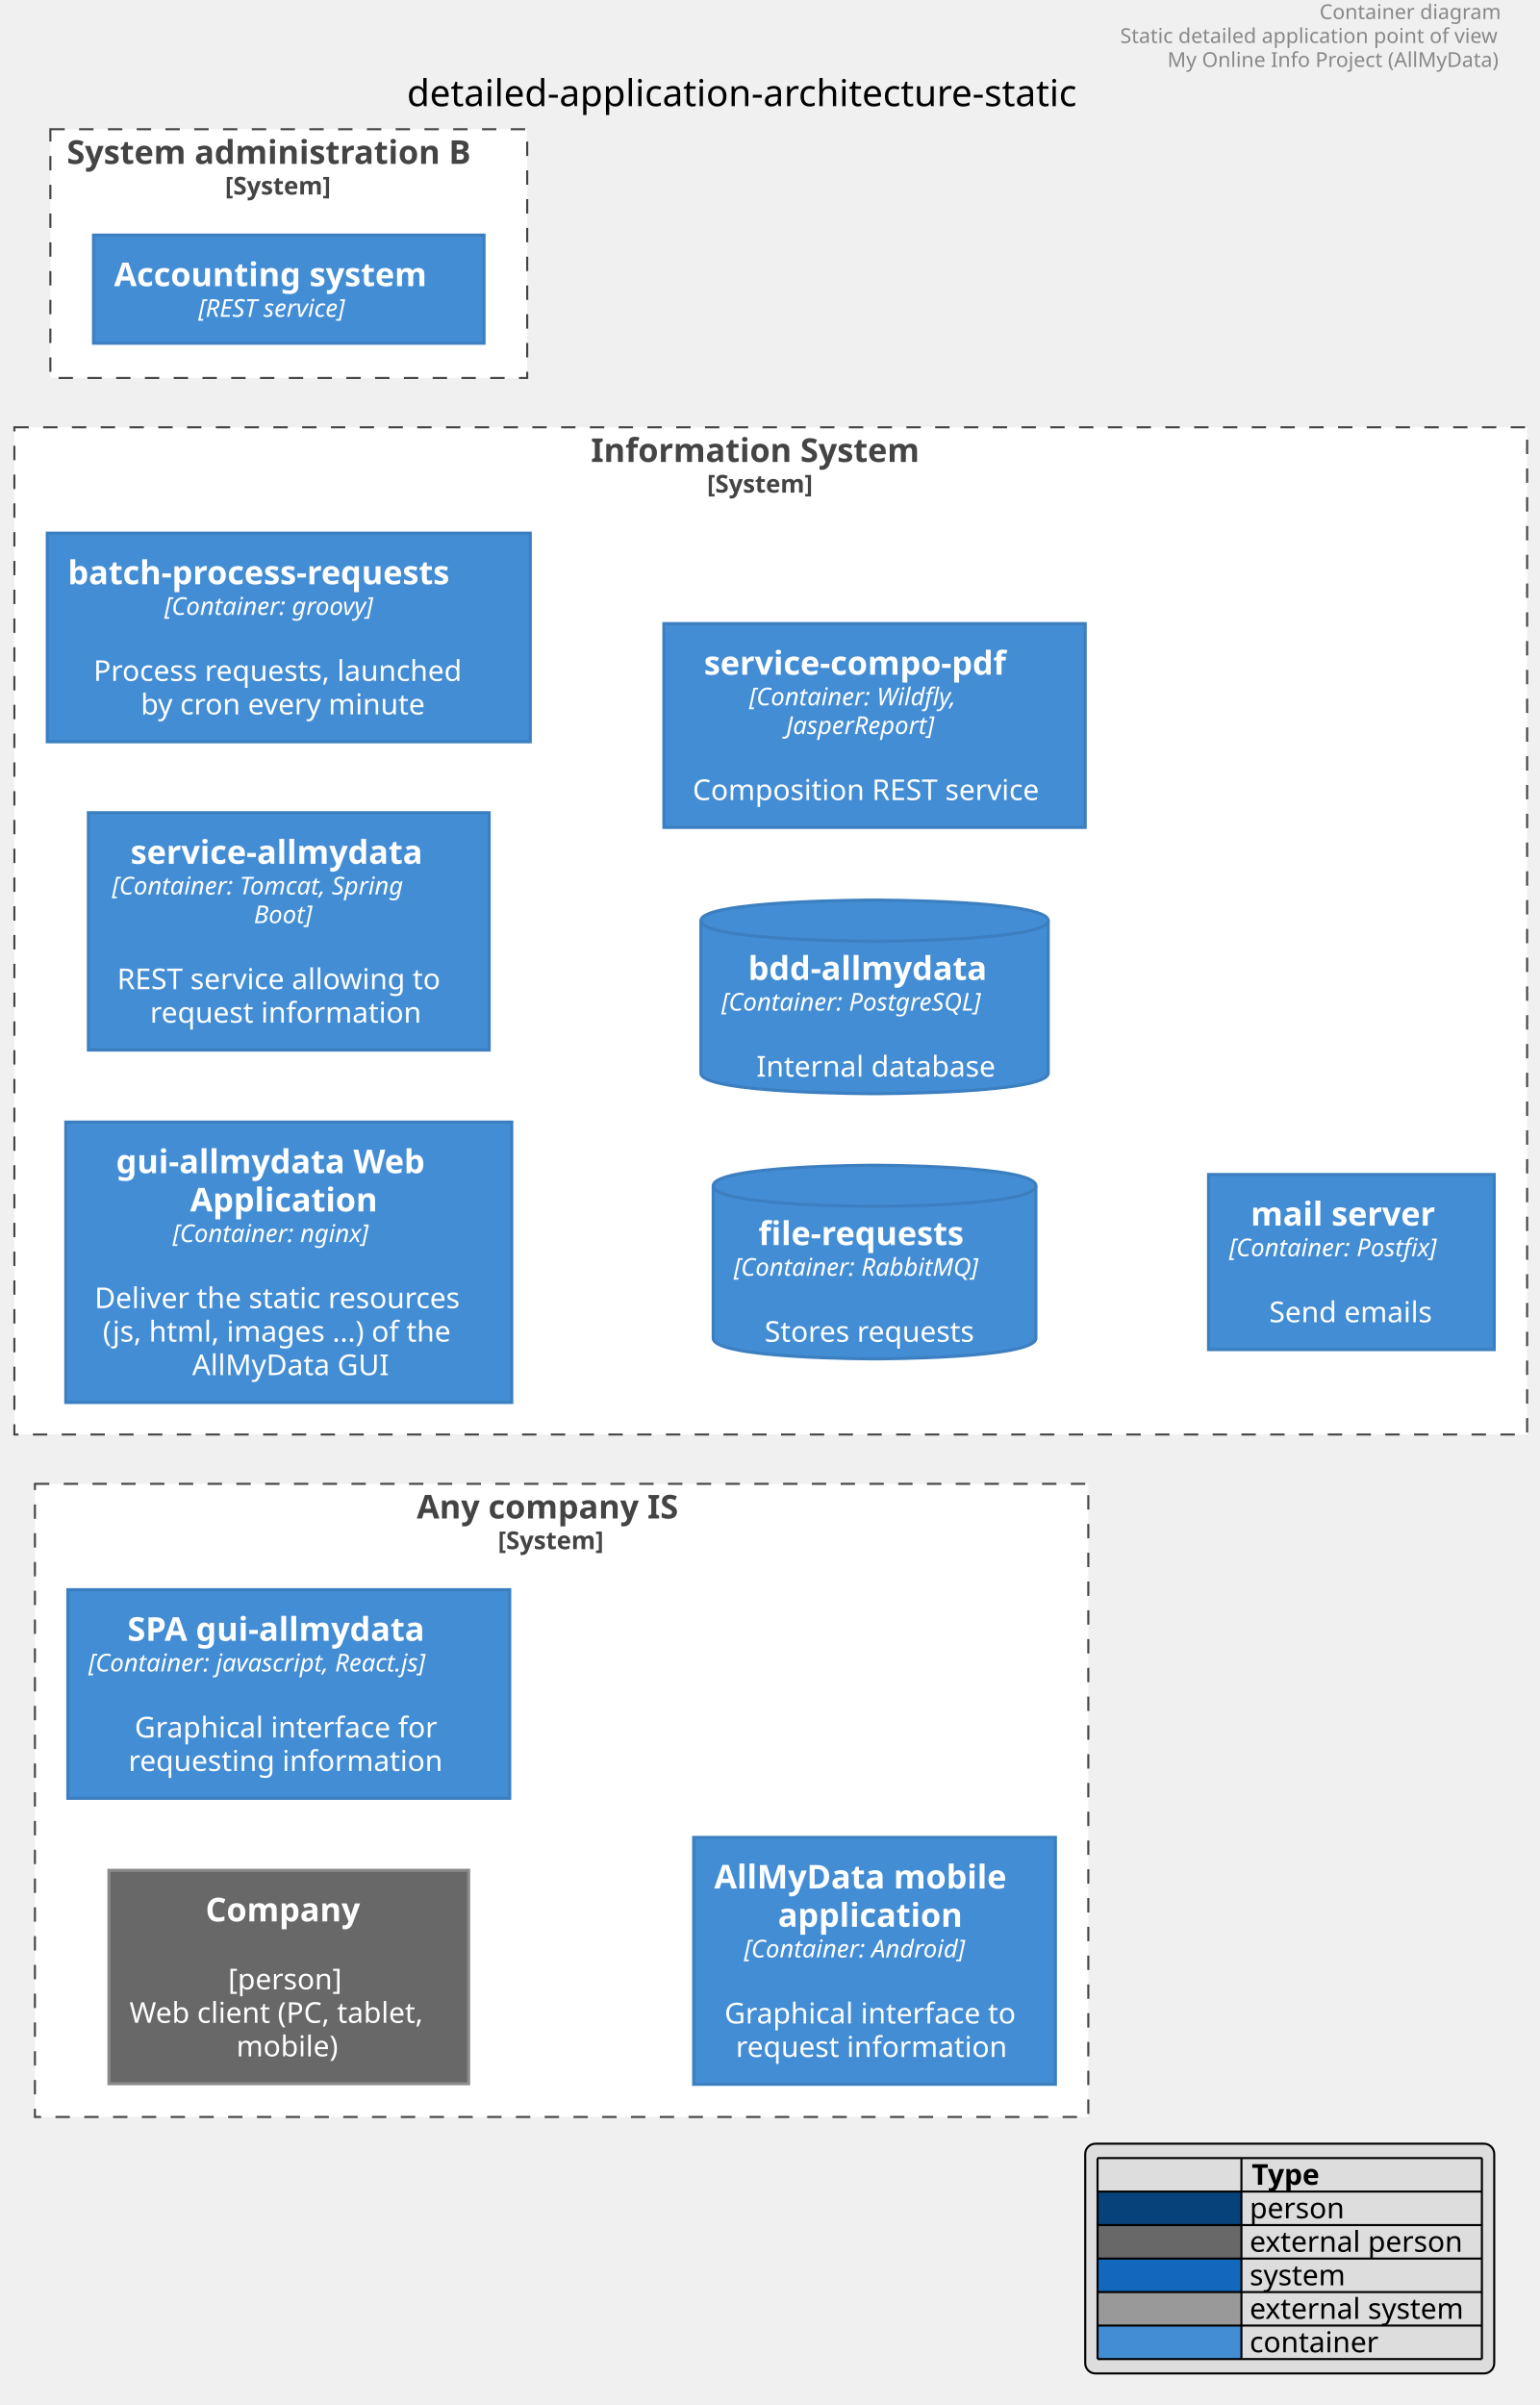
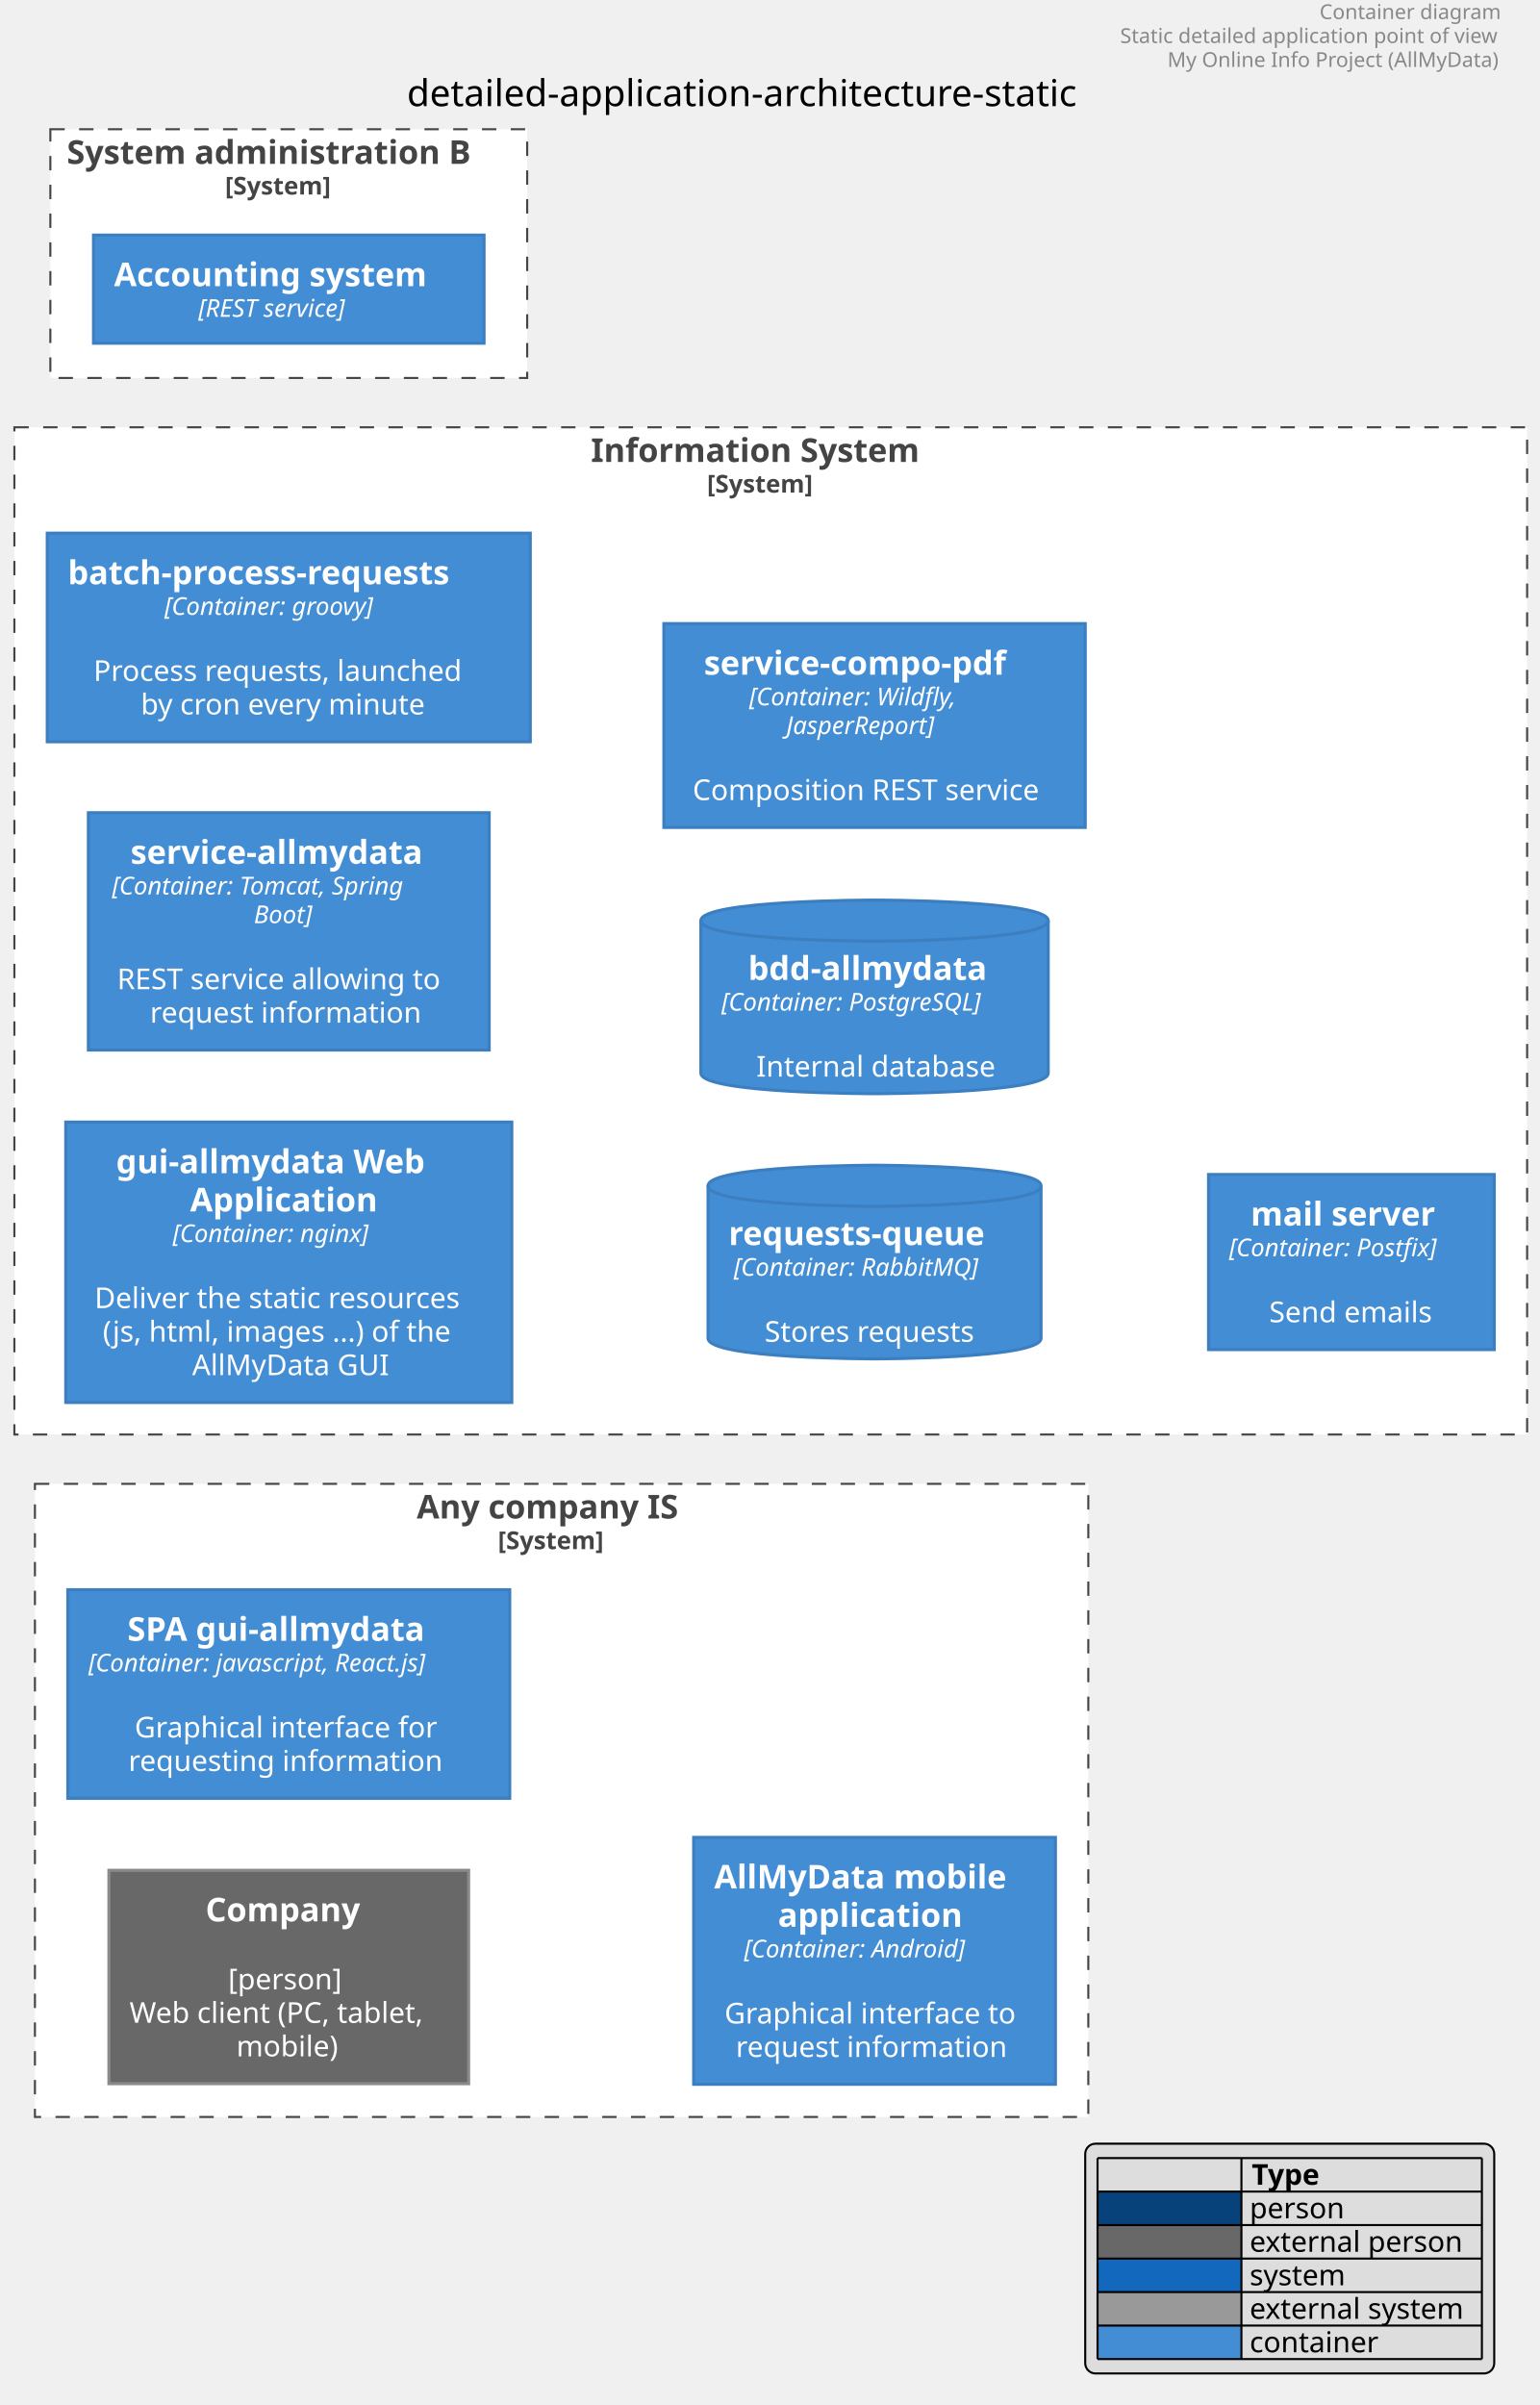
<svg xmlns="http://www.w3.org/2000/svg" contentScriptType="application/ecmascript" contentStyleType="text/css" height="1170px" preserveAspectRatio="none" style="width:749px;height:1170px;" version="1.1" viewBox="0 0 749 1170" width="749px" zoomAndPan="magnify">
  <defs />
  <g>
    <text fill="#888888" font-family="sans-serif" font-size="10" lengthAdjust="spacing" textLength="91" x="642" y="9.282">Container diagram</text>
    <text fill="#888888" font-family="sans-serif" font-size="10" lengthAdjust="spacing" textLength="188" x="545" y="20.923">Static detailed application point of view</text>
    <text fill="#888888" font-family="sans-serif" font-size="10" lengthAdjust="spacing" textLength="168" x="568" y="32.563">My Online Info Project (AllMyData)</text>
    <text fill="#000000" font-family="sans-serif" font-size="18" lengthAdjust="spacing" textLength="340" x="198" y="51.63">detailed-application-architecture-static</text>
    <rect fill="#FFFFFF" height="308" style="stroke:#444444;stroke-width:1.0;stroke-dasharray:7.0,7.0;" width="512.5" x="17" y="721.875" />
    <text fill="#444444" font-family="sans-serif" font-size="16" font-weight="bold" lengthAdjust="spacing" textLength="141" x="202.75" y="738.727">Any company IS</text>
    <text fill="#444444" font-family="sans-serif" font-size="12" font-weight="bold" lengthAdjust="spacing" textLength="62" x="242.25" y="753.639">[System]</text>
    <rect fill="#FFFFFF" height="121" style="stroke:#444444;stroke-width:1.0;stroke-dasharray:7.0,7.0;" width="232" x="24.5" y="62.875" />
    <text fill="#444444" font-family="sans-serif" font-size="16" font-weight="bold" lengthAdjust="spacing" textLength="216" x="32.5" y="79.727">System administration B</text>
    <text fill="#444444" font-family="sans-serif" font-size="12" font-weight="bold" lengthAdjust="spacing" textLength="62" x="109.5" y="94.639">[System]</text>
    <rect fill="#FFFFFF" height="490" style="stroke:#444444;stroke-width:1.0;stroke-dasharray:7.0,7.0;" width="736" x="7" y="207.875" />
    <text fill="#444444" font-family="sans-serif" font-size="16" font-weight="bold" lengthAdjust="spacing" textLength="175" x="287.5" y="224.727">Information System</text>
    <text fill="#444444" font-family="sans-serif" font-size="12" font-weight="bold" lengthAdjust="spacing" textLength="62" x="344" y="239.639">[System]</text>
    <rect fill="#686868" height="103.812" style="stroke:#8A8A8A;stroke-width:1.5;" width="175" x="53" y="909.875" />
    <text fill="#FFFFFF" font-family="sans-serif" font-size="16" font-weight="bold" lengthAdjust="spacing" textLength="81" x="100" y="934.727">Company</text>
    <text fill="#FFFFFF" font-family="sans-serif" font-size="14" lengthAdjust="spacing" textLength="0" x="142.5" y="951.495" />
    <text fill="#FFFFFF" font-family="sans-serif" font-size="14" lengthAdjust="spacing" textLength="59" x="111" y="967.792">[person]</text>
    <text fill="#FFFFFF" font-family="sans-serif" font-size="14" lengthAdjust="spacing" textLength="151" x="63" y="984.089">Web client (PC, tablet,</text>
    <text fill="#FFFFFF" font-family="sans-serif" font-size="14" lengthAdjust="spacing" textLength="51" x="115" y="1000.386">mobile)</text>
    <rect fill="#438DD5" height="101.484" style="stroke:#3C7FC0;stroke-width:1.5;" width="215" x="33" y="773.375" />
    <text fill="#FFFFFF" font-family="sans-serif" font-size="16" font-weight="bold" lengthAdjust="spacing" textLength="157" x="62" y="798.227">SPA gui-allmydata</text>
    <text fill="#FFFFFF" font-family="sans-serif" font-size="12" font-style="italic" lengthAdjust="spacing" textLength="195" x="43" y="813.139">[Container: javascript, React.js]</text>
    <text fill="#FFFFFF" font-family="sans-serif" font-size="14" lengthAdjust="spacing" textLength="0" x="142.5" y="828.964" />
    <text fill="#FFFFFF" font-family="sans-serif" font-size="14" lengthAdjust="spacing" textLength="150" x="65.5" y="845.261">Graphical interface for</text>
    <text fill="#FFFFFF" font-family="sans-serif" font-size="14" lengthAdjust="spacing" textLength="156" x="62.5" y="861.558">requesting information</text>
    <rect fill="#438DD5" height="120.109" style="stroke:#3C7FC0;stroke-width:1.5;" width="176" x="337.5" y="893.875" />
    <text fill="#FFFFFF" font-family="sans-serif" font-size="16" font-weight="bold" lengthAdjust="spacing" textLength="150" x="347.5" y="918.727">AllMyData mobile</text>
    <text fill="#FFFFFF" font-family="sans-serif" font-size="16" font-weight="bold" lengthAdjust="spacing" textLength="94" x="378.5" y="937.352">application</text>
    <text fill="#FFFFFF" font-family="sans-serif" font-size="12" font-style="italic" lengthAdjust="spacing" textLength="127" x="362" y="952.264">[Container: Android]</text>
    <text fill="#FFFFFF" font-family="sans-serif" font-size="14" lengthAdjust="spacing" textLength="0" x="427.5" y="968.089" />
    <text fill="#FFFFFF" font-family="sans-serif" font-size="14" lengthAdjust="spacing" textLength="146" x="352.5" y="984.386">Graphical interface to</text>
    <text fill="#FFFFFF" font-family="sans-serif" font-size="14" lengthAdjust="spacing" textLength="135" x="358" y="1000.683">request information</text>
    <rect fill="#438DD5" height="52.594" style="stroke:#3C7FC0;stroke-width:1.5;" width="190" x="45.5" y="114.375" />
    <text fill="#FFFFFF" font-family="sans-serif" font-size="16" font-weight="bold" lengthAdjust="spacing" textLength="170" x="55.5" y="139.227">Accounting system</text>
    <text fill="#FFFFFF" font-family="sans-serif" font-size="12" font-style="italic" lengthAdjust="spacing" textLength="88" x="96.5" y="154.139">[REST service]</text>
    <rect fill="#438DD5" height="136.406" style="stroke:#3C7FC0;stroke-width:1.5;" width="217" x="32" y="545.875" />
    <text fill="#FFFFFF" font-family="sans-serif" font-size="16" font-weight="bold" lengthAdjust="spacing" textLength="162" x="56.5" y="570.727">gui-allmydata Web</text>
    <text fill="#FFFFFF" font-family="sans-serif" font-size="16" font-weight="bold" lengthAdjust="spacing" textLength="96" x="92.5" y="589.352">Application</text>
    <text fill="#FFFFFF" font-family="sans-serif" font-size="12" font-style="italic" lengthAdjust="spacing" textLength="113" x="84" y="604.264">[Container: nginx]</text>
    <text fill="#FFFFFF" font-family="sans-serif" font-size="14" lengthAdjust="spacing" textLength="0" x="142.5" y="620.089" />
    <text fill="#FFFFFF" font-family="sans-serif" font-size="14" lengthAdjust="spacing" textLength="189" x="46" y="636.386">Deliver the static resources</text>
    <text fill="#FFFFFF" font-family="sans-serif" font-size="14" lengthAdjust="spacing" textLength="177" x="50" y="652.683">(js, html, images ...) of the</text>
    <text fill="#FFFFFF" font-family="sans-serif" font-size="14" lengthAdjust="spacing" textLength="94" x="93.5" y="668.98">AllMyData GUI</text>
    <rect fill="#438DD5" height="115.453" style="stroke:#3C7FC0;stroke-width:1.5;" width="195" x="43" y="395.375" />
    <text fill="#FFFFFF" font-family="sans-serif" font-size="16" font-weight="bold" lengthAdjust="spacing" textLength="154" x="63.5" y="420.227">service-allmydata</text>
    <text fill="#FFFFFF" font-family="sans-serif" font-size="12" font-style="italic" lengthAdjust="spacing" textLength="168" x="54.5" y="435.139">[Container: Tomcat, Spring</text>
    <text fill="#FFFFFF" font-family="sans-serif" font-size="12" font-style="italic" lengthAdjust="spacing" textLength="34" x="123.5" y="449.107">Boot]</text>
    <text fill="#FFFFFF" font-family="sans-serif" font-size="14" lengthAdjust="spacing" textLength="0" x="142.5" y="464.933" />
    <text fill="#FFFFFF" font-family="sans-serif" font-size="14" lengthAdjust="spacing" textLength="167" x="57" y="481.229">REST service allowing to</text>
    <text fill="#FFFFFF" font-family="sans-serif" font-size="14" lengthAdjust="spacing" textLength="135" x="73" y="497.526">request information</text>
    <rect fill="#438DD5" height="101.484" style="stroke:#3C7FC0;stroke-width:1.5;" width="235" x="23" y="259.375" />
    <text fill="#FFFFFF" font-family="sans-serif" font-size="16" font-weight="bold" lengthAdjust="spacing" textLength="215" x="33" y="284.227">batch-process-requests</text>
    <text fill="#FFFFFF" font-family="sans-serif" font-size="12" font-style="italic" lengthAdjust="spacing" textLength="121" x="80" y="299.139">[Container: groovy]</text>
    <text fill="#FFFFFF" font-family="sans-serif" font-size="14" lengthAdjust="spacing" textLength="0" x="142.5" y="314.964" />
    <text fill="#FFFFFF" font-family="sans-serif" font-size="14" lengthAdjust="spacing" textLength="194" x="45.5" y="331.261">Process requests, launched</text>
    <text fill="#FFFFFF" font-family="sans-serif" font-size="14" lengthAdjust="spacing" textLength="144" x="68.5" y="347.558">by cron every minute</text>
-     <path d="M347,576.875 C347,566.875 425.5,566.875 425.5,566.875 C425.5,566.875 504,566.875 504,576.875 L504,651.062 C504,661.062 425.5,661.062 425.5,661.062 C425.5,661.062 347,661.062 347,651.062 L347,576.875 " fill="#438DD5" style="stroke:#3C7FC0;stroke-width:1.5;" />
-     <path d="M347,576.875 C347,586.875 425.5,586.875 425.5,586.875 C425.5,586.875 504,586.875 504,576.875 " fill="none" style="stroke:#3C7FC0;stroke-width:1.5;" />
-     <text fill="#FFFFFF" font-family="sans-serif" font-size="16" font-weight="bold" lengthAdjust="spacing" textLength="113" x="369" y="605.727">file-requests</text>
+     <path d="M344.5,576.875 C344.5,566.875 425.5,566.875 425.5,566.875 C425.5,566.875 506.5,566.875 506.5,576.875 L506.5,651.062 C506.5,661.062 425.5,661.062 425.5,661.062 C425.5,661.062 344.5,661.062 344.5,651.062 L344.5,576.875 " fill="#438DD5" style="stroke:#3C7FC0;stroke-width:1.5;" />
+     <path d="M344.5,576.875 C344.5,586.875 425.5,586.875 425.5,586.875 C425.5,586.875 506.5,586.875 506.5,576.875 " fill="none" style="stroke:#3C7FC0;stroke-width:1.5;" />
+     <text fill="#FFFFFF" font-family="sans-serif" font-size="16" font-weight="bold" lengthAdjust="spacing" textLength="142" x="354.5" y="605.727">requests-queue</text>
    <text fill="#FFFFFF" font-family="sans-serif" font-size="12" font-style="italic" lengthAdjust="spacing" textLength="137" x="357" y="620.639">[Container: RabbitMQ]</text>
    <text fill="#FFFFFF" font-family="sans-serif" font-size="14" lengthAdjust="spacing" textLength="0" x="427.5" y="636.464" />
    <text fill="#FFFFFF" font-family="sans-serif" font-size="14" lengthAdjust="spacing" textLength="111" x="372" y="652.761">Stores requests</text>
    <path d="M341,447.875 C341,437.875 425.5,437.875 425.5,437.875 C425.5,437.875 510,437.875 510,447.875 L510,522.062 C510,532.062 425.5,532.062 425.5,532.062 C425.5,532.062 341,532.062 341,522.062 L341,447.875 " fill="#438DD5" style="stroke:#3C7FC0;stroke-width:1.5;" />
    <path d="M341,447.875 C341,457.875 425.5,457.875 425.5,457.875 C425.5,457.875 510,457.875 510,447.875 " fill="none" style="stroke:#3C7FC0;stroke-width:1.5;" />
    <text fill="#FFFFFF" font-family="sans-serif" font-size="16" font-weight="bold" lengthAdjust="spacing" textLength="123" x="364" y="476.727">bdd-allmydata</text>
    <text fill="#FFFFFF" font-family="sans-serif" font-size="12" font-style="italic" lengthAdjust="spacing" textLength="149" x="351" y="491.639">[Container: PostgreSQL]</text>
    <text fill="#FFFFFF" font-family="sans-serif" font-size="14" lengthAdjust="spacing" textLength="0" x="427.5" y="507.464" />
    <text fill="#FFFFFF" font-family="sans-serif" font-size="14" lengthAdjust="spacing" textLength="119" x="368" y="523.761">Internal database</text>
    <rect fill="#438DD5" height="99.156" style="stroke:#3C7FC0;stroke-width:1.5;" width="205" x="323" y="303.375" />
    <text fill="#FFFFFF" font-family="sans-serif" font-size="16" font-weight="bold" lengthAdjust="spacing" textLength="166" x="342.5" y="328.227">service-compo-pdf</text>
    <text fill="#FFFFFF" font-family="sans-serif" font-size="12" font-style="italic" lengthAdjust="spacing" textLength="118" x="364.5" y="343.139">[Container: Wildfly,</text>
    <text fill="#FFFFFF" font-family="sans-serif" font-size="12" font-style="italic" lengthAdjust="spacing" textLength="86" x="382.5" y="357.107">JasperReport]</text>
    <text fill="#FFFFFF" font-family="sans-serif" font-size="14" lengthAdjust="spacing" textLength="0" x="427.5" y="372.933" />
    <text fill="#FFFFFF" font-family="sans-serif" font-size="14" lengthAdjust="spacing" textLength="181" x="337" y="389.229">Composition REST service</text>
    <rect fill="#438DD5" height="85.188" style="stroke:#3C7FC0;stroke-width:1.5;" width="139" x="588" y="571.375" />
    <text fill="#FFFFFF" font-family="sans-serif" font-size="16" font-weight="bold" lengthAdjust="spacing" textLength="98" x="608.5" y="596.227">mail server</text>
    <text fill="#FFFFFF" font-family="sans-serif" font-size="12" font-style="italic" lengthAdjust="spacing" textLength="119" x="598" y="611.139">[Container: Postfix]</text>
    <text fill="#FFFFFF" font-family="sans-serif" font-size="14" lengthAdjust="spacing" textLength="0" x="659.5" y="626.964" />
    <text fill="#FFFFFF" font-family="sans-serif" font-size="14" lengthAdjust="spacing" textLength="84" x="617.5" y="643.261">Send emails</text>
    <rect fill="#DDDDDD" height="111.781" rx="5" ry="5" style="stroke:#000000;stroke-width:1.0;" width="199" x="528" y="1042.875" />
    <text fill="#000000" font-family="sans-serif" font-size="14" font-weight="bold" lengthAdjust="spacing" textLength="0" x="604" y="1062.87" />
    <text fill="#000000" font-family="sans-serif" font-size="14" font-weight="bold" lengthAdjust="spacing" textLength="39" x="609" y="1062.87">Type</text>
    <rect fill="#08427B" height="16.297" style="stroke:none;stroke-width:1.0;" width="70" x="534" y="1066.172" />
    <text fill="#000000" font-family="sans-serif" font-size="14" lengthAdjust="spacing" textLength="0" x="558" y="1079.167" />
    <text fill="#000000" font-family="sans-serif" font-size="14" lengthAdjust="spacing" textLength="49" x="608" y="1079.167">person</text>
    <rect fill="#686868" height="16.297" style="stroke:none;stroke-width:1.0;" width="70" x="534" y="1082.469" />
    <text fill="#000000" font-family="sans-serif" font-size="14" lengthAdjust="spacing" textLength="0" x="558" y="1095.464" />
    <text fill="#000000" font-family="sans-serif" font-size="14" lengthAdjust="spacing" textLength="108" x="608" y="1095.464">external person</text>
    <rect fill="#1168BD" height="16.297" style="stroke:none;stroke-width:1.0;" width="70" x="534" y="1098.766" />
    <text fill="#000000" font-family="sans-serif" font-size="14" lengthAdjust="spacing" textLength="0" x="546" y="1111.761" />
    <text fill="#000000" font-family="sans-serif" font-size="14" lengthAdjust="spacing" textLength="50" x="608" y="1111.761">system</text>
    <rect fill="#999999" height="16.297" style="stroke:none;stroke-width:1.0;" width="70" x="534" y="1115.062" />
    <text fill="#000000" font-family="sans-serif" font-size="14" lengthAdjust="spacing" textLength="0" x="558" y="1128.058" />
    <text fill="#000000" font-family="sans-serif" font-size="14" lengthAdjust="spacing" textLength="109" x="608" y="1128.058">external system</text>
    <rect fill="#438DD5" height="16.297" style="stroke:none;stroke-width:1.0;" width="70" x="534" y="1131.359" />
    <text fill="#000000" font-family="sans-serif" font-size="14" lengthAdjust="spacing" textLength="0" x="546" y="1144.354" />
    <text fill="#000000" font-family="sans-serif" font-size="14" lengthAdjust="spacing" textLength="65" x="608" y="1144.354">container</text>
    <line style="stroke:#000000;stroke-width:1.0;" x1="534" x2="721" y1="1049.875" y2="1049.875" />
    <line style="stroke:#000000;stroke-width:1.0;" x1="534" x2="721" y1="1066.172" y2="1066.172" />
    <line style="stroke:#000000;stroke-width:1.0;" x1="534" x2="721" y1="1082.469" y2="1082.469" />
    <line style="stroke:#000000;stroke-width:1.0;" x1="534" x2="721" y1="1098.766" y2="1098.766" />
    <line style="stroke:#000000;stroke-width:1.0;" x1="534" x2="721" y1="1115.062" y2="1115.062" />
    <line style="stroke:#000000;stroke-width:1.0;" x1="534" x2="721" y1="1131.359" y2="1131.359" />
    <line style="stroke:#000000;stroke-width:1.0;" x1="534" x2="721" y1="1147.656" y2="1147.656" />
    <line style="stroke:#000000;stroke-width:1.0;" x1="534" x2="534" y1="1049.875" y2="1147.656" />
    <line style="stroke:#000000;stroke-width:1.0;" x1="604" x2="604" y1="1049.875" y2="1147.656" />
    <line style="stroke:#000000;stroke-width:1.0;" x1="721" x2="721" y1="1049.875" y2="1147.656" />
  </g>
</svg>
